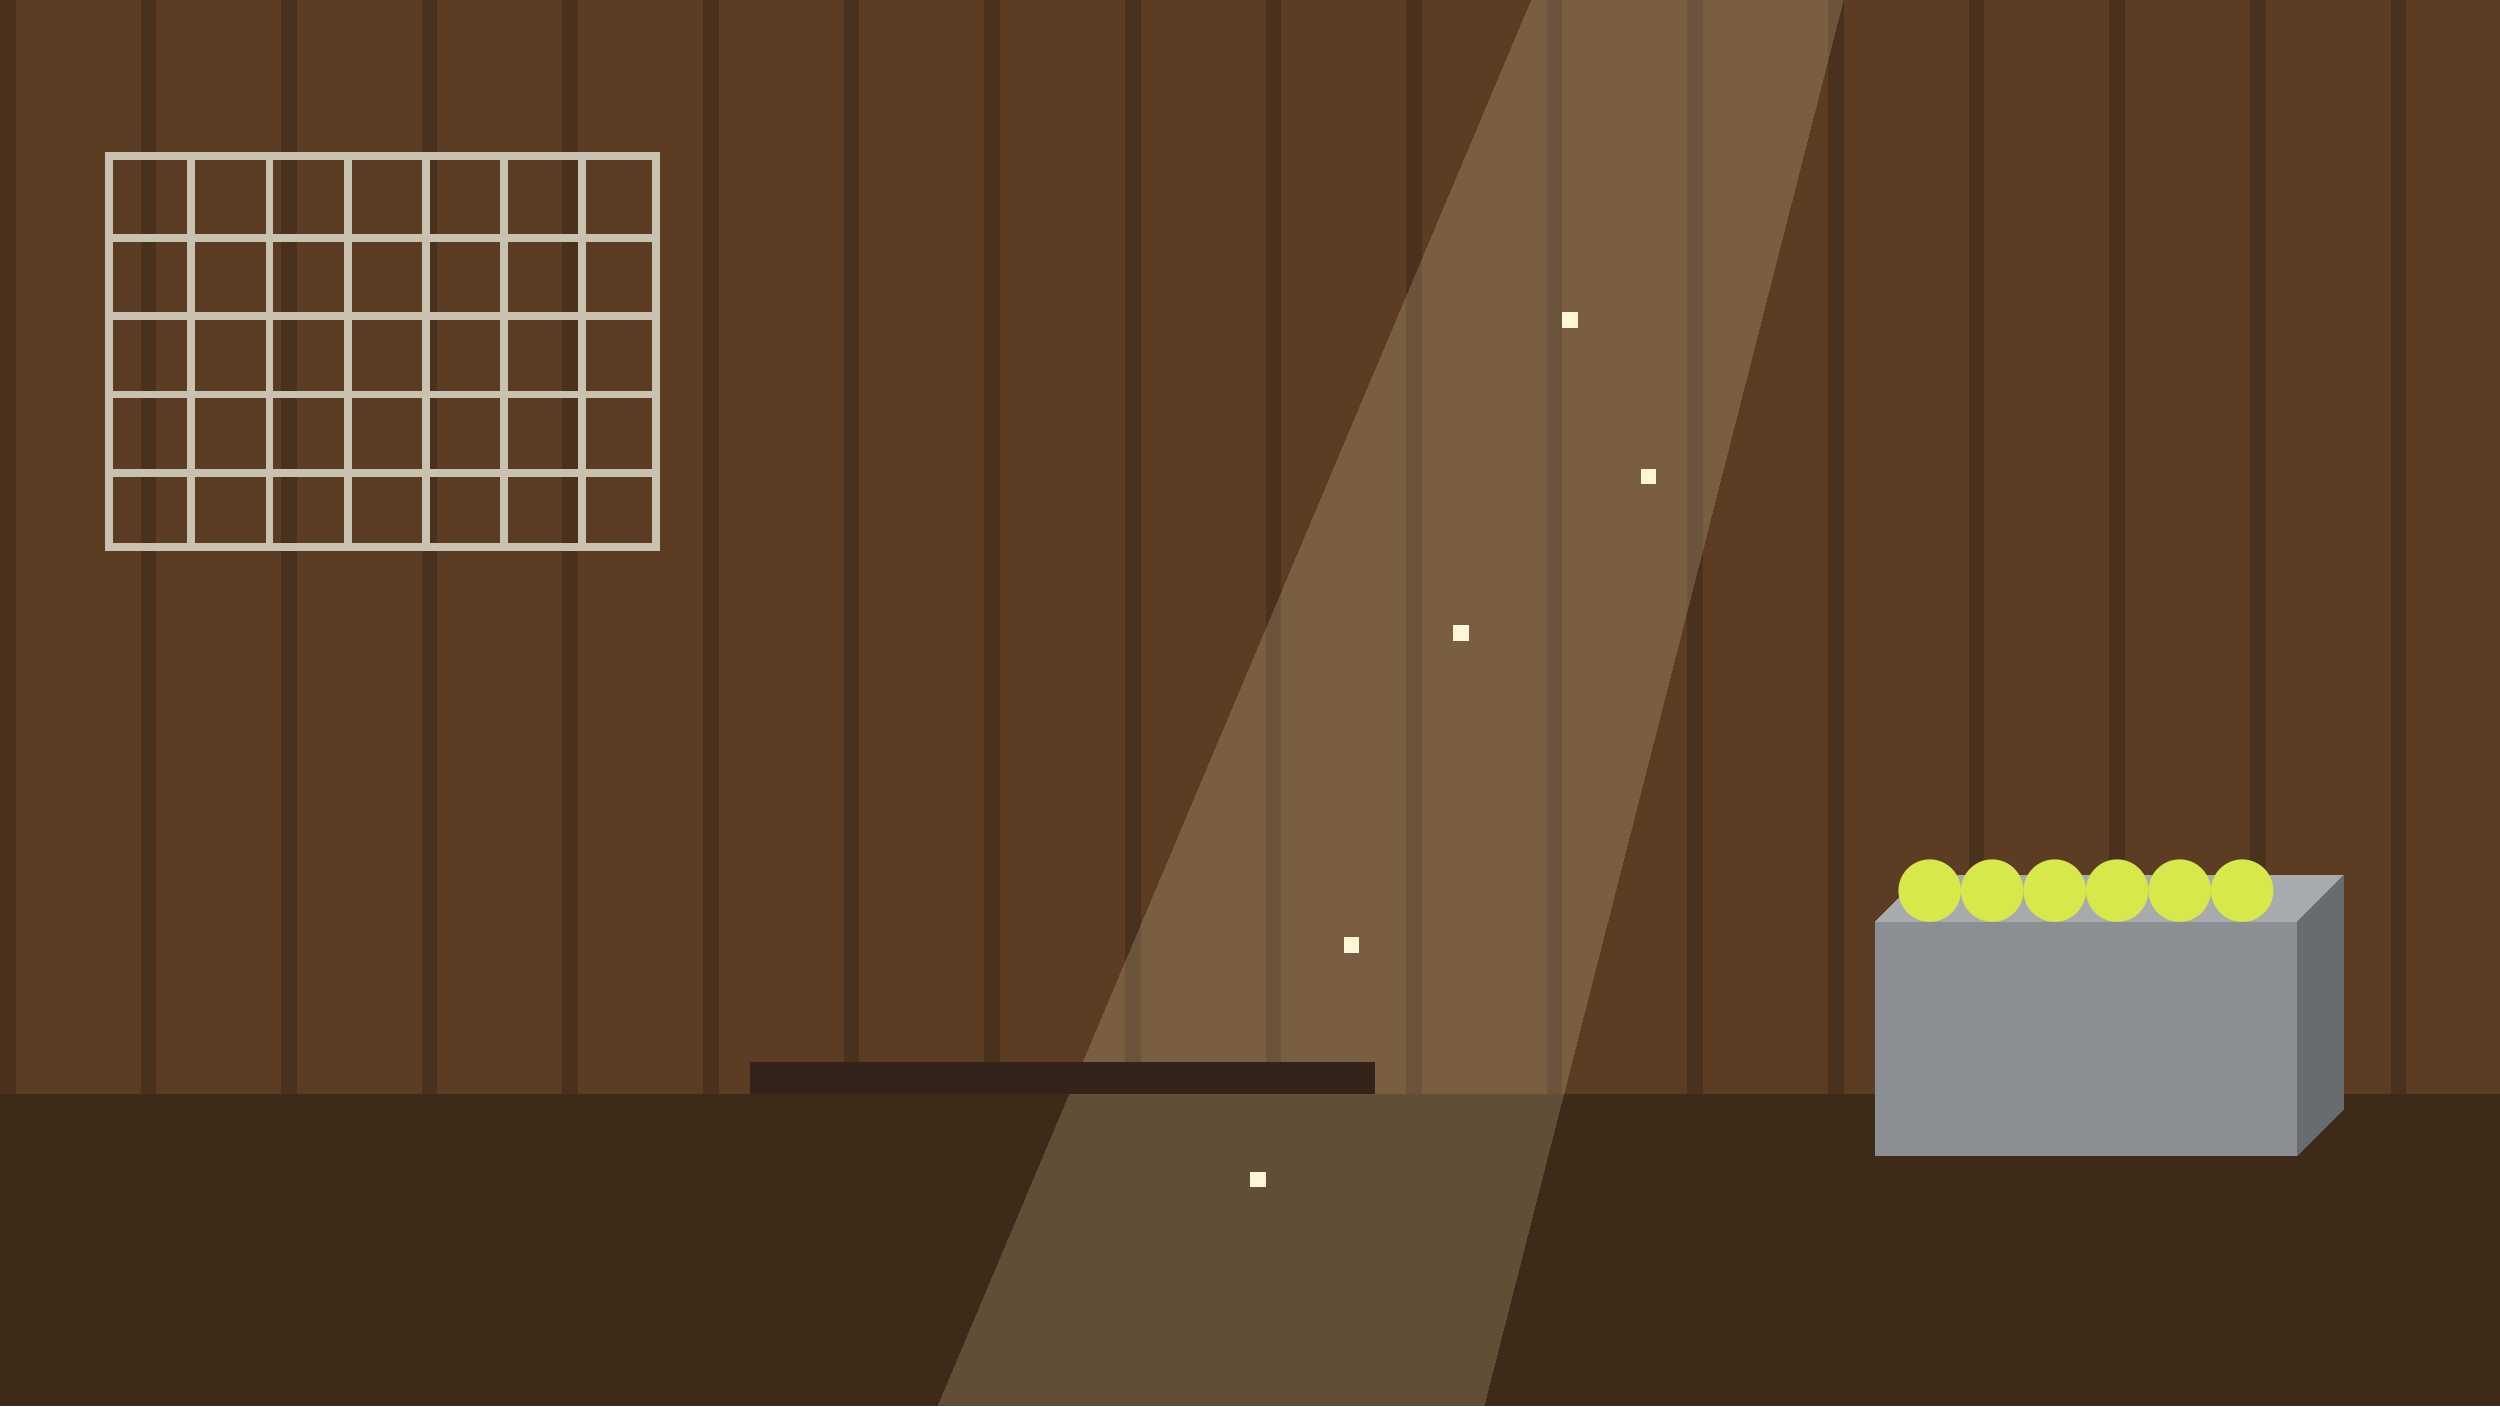
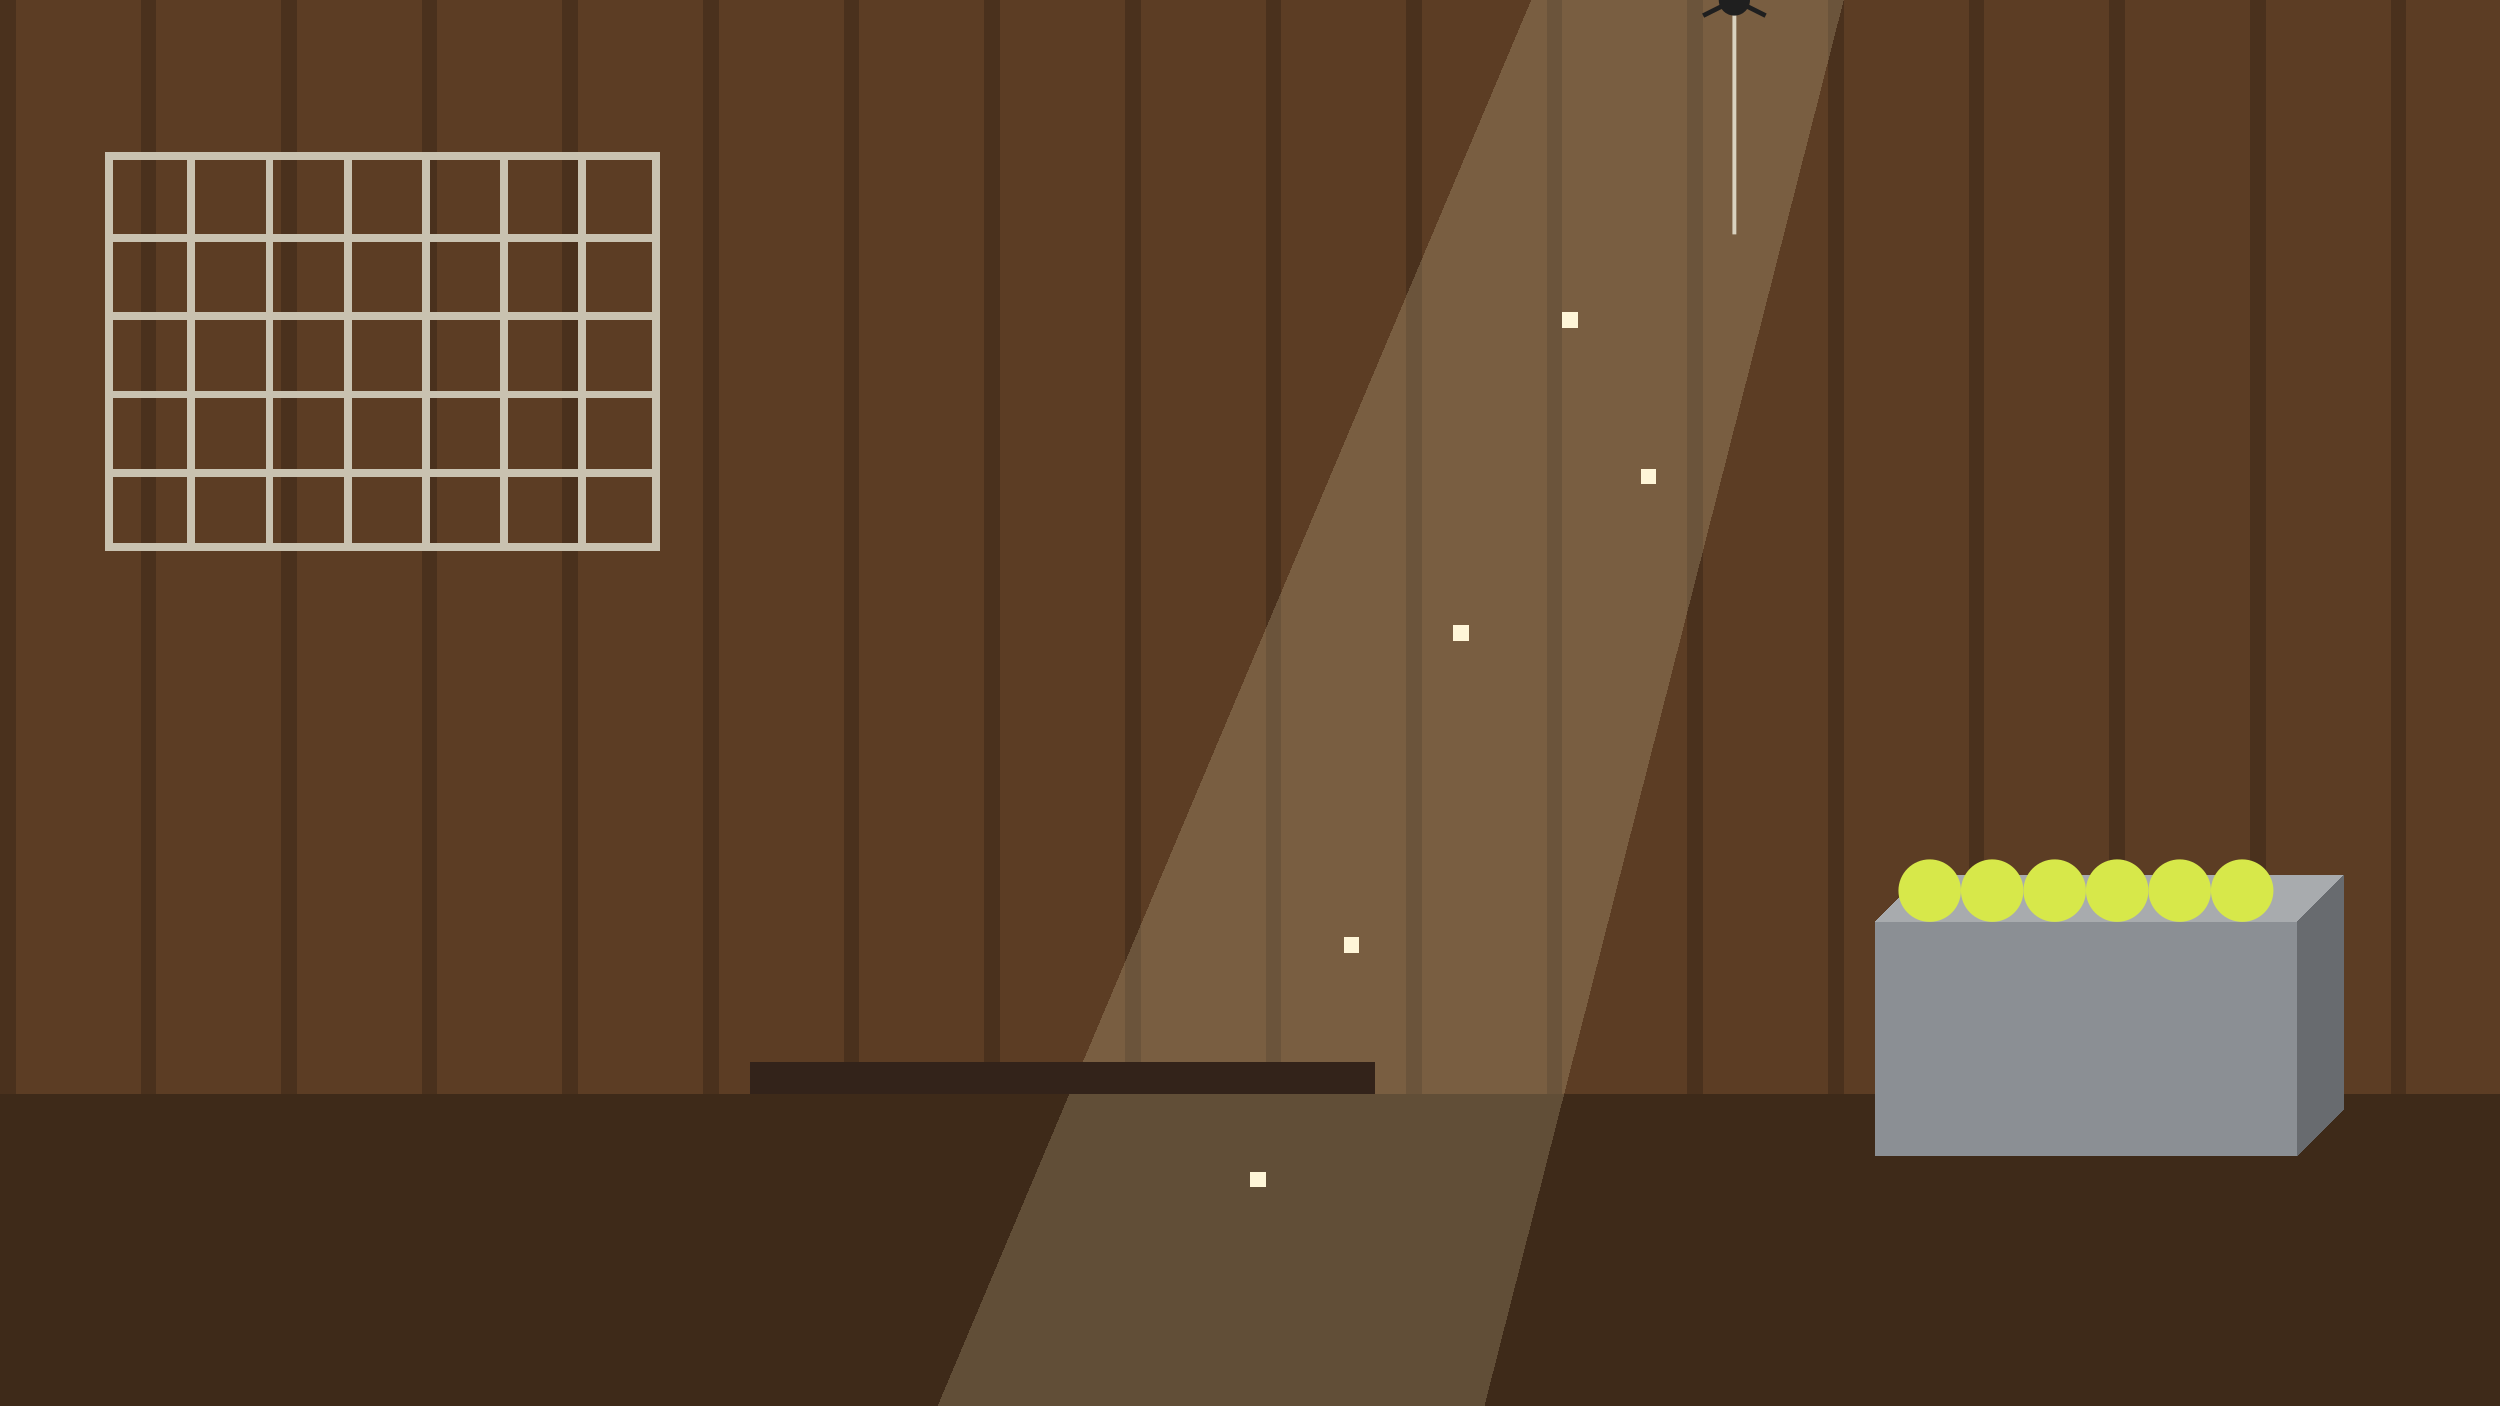
<svg xmlns="http://www.w3.org/2000/svg" viewBox="0 0 320 180" shape-rendering="crispEdges">
  <defs />
  <rect x="0" y="0" width="320" height="180" fill="#5c3d24" />
  <rect x="0" y="0" width="2" height="140" fill="#4a311d" />
  <rect x="18" y="0" width="2" height="140" fill="#4a311d" />
  <rect x="36" y="0" width="2" height="140" fill="#4a311d" />
  <rect x="54" y="0" width="2" height="140" fill="#4a311d" />
  <rect x="72" y="0" width="2" height="140" fill="#4a311d" />
  <rect x="90" y="0" width="2" height="140" fill="#4a311d" />
  <rect x="108" y="0" width="2" height="140" fill="#4a311d" />
  <rect x="126" y="0" width="2" height="140" fill="#4a311d" />
  <rect x="144" y="0" width="2" height="140" fill="#4a311d" />
  <rect x="162" y="0" width="2" height="140" fill="#4a311d" />
  <rect x="180" y="0" width="2" height="140" fill="#4a311d" />
  <rect x="198" y="0" width="2" height="140" fill="#4a311d" />
  <rect x="216" y="0" width="2" height="140" fill="#4a311d" />
  <rect x="234" y="0" width="2" height="140" fill="#4a311d" />
  <rect x="252" y="0" width="2" height="140" fill="#4a311d" />
  <rect x="270" y="0" width="2" height="140" fill="#4a311d" />
  <rect x="288" y="0" width="2" height="140" fill="#4a311d" />
  <rect x="306" y="0" width="2" height="140" fill="#4a311d" />
  <rect x="0" y="140" width="320" height="40" fill="#3e2a19" />
  <polygon points="196,0 236,0 190,180 120,180" fill="#fff3c4" opacity="0.18" />
  <rect x="200" y="40" width="2" height="2" fill="#fff6d8">
-     <animate attributeName="opacity" values="0;1;0" dur="2.0s" repeatCount="indefinite" />
+     <animate attributeName="opacity" values="0;1;0" dur="1.0s" repeatCount="indefinite" />
+     <animate attributeName="y" values="40;34;40" dur="2.0s" repeatCount="indefinite" />
  </rect>
  <rect x="186" y="80" width="2" height="2" fill="#fff6d8">
-     <animate attributeName="opacity" values="0;1;0" dur="2.5s" repeatCount="indefinite" />
+     <animate attributeName="opacity" values="0;1;0" dur="1.3s" repeatCount="indefinite" />
+     <animate attributeName="y" values="80;74;80" dur="2.4s" repeatCount="indefinite" />
  </rect>
  <rect x="172" y="120" width="2" height="2" fill="#fff6d8">
-     <animate attributeName="opacity" values="0;1;0" dur="3.0s" repeatCount="indefinite" />
+     <animate attributeName="opacity" values="0;1;0" dur="1.6s" repeatCount="indefinite" />
+     <animate attributeName="y" values="120;114;120" dur="2.8s" repeatCount="indefinite" />
  </rect>
  <rect x="210" y="60" width="2" height="2" fill="#fff6d8">
-     <animate attributeName="opacity" values="0;1;0" dur="3.5s" repeatCount="indefinite" />
+     <animate attributeName="opacity" values="0;1;0" dur="1.9s" repeatCount="indefinite" />
+     <animate attributeName="y" values="60;54;60" dur="3.2s" repeatCount="indefinite" />
  </rect>
  <rect x="160" y="150" width="2" height="2" fill="#fff6d8">
-     <animate attributeName="opacity" values="0;1;0" dur="4.0s" repeatCount="indefinite" />
+     <animate attributeName="opacity" values="0;1;0" dur="2.2s" repeatCount="indefinite" />
+     <animate attributeName="y" values="150;144;150" dur="3.6s" repeatCount="indefinite" />
  </rect>
  <rect x="14" y="20" width="70" height="50" fill="none" stroke="#c9c2b0" stroke-width="1" />
  <rect x="24" y="20" width="1" height="50" fill="#c9c2b0" />
  <rect x="34" y="20" width="1" height="50" fill="#c9c2b0" />
  <rect x="44" y="20" width="1" height="50" fill="#c9c2b0" />
  <rect x="54" y="20" width="1" height="50" fill="#c9c2b0" />
  <rect x="64" y="20" width="1" height="50" fill="#c9c2b0" />
  <rect x="74" y="20" width="1" height="50" fill="#c9c2b0" />
  <rect x="14" y="30" width="70" height="1" fill="#c9c2b0" />
  <rect x="14" y="40" width="70" height="1" fill="#c9c2b0" />
  <rect x="14" y="50" width="70" height="1" fill="#c9c2b0" />
  <rect x="14" y="60" width="70" height="1" fill="#c9c2b0" />
  <polygon points="240,118 246,112 300,112 294,118" fill="#a8abae" />
  <polygon points="294,118 300,112 300,142 294,148" fill="#686b6f" />
  <rect x="240" y="118" width="54" height="30" fill="#8b8f94" />
  <g shape-rendering="auto">
    <circle cx="247" cy="114" r="4" fill="#d7e84a" />
  </g>
  <g shape-rendering="auto">
    <circle cx="255" cy="114" r="4" fill="#d7e84a" />
  </g>
  <g shape-rendering="auto">
    <circle cx="263" cy="114" r="4" fill="#d7e84a" />
  </g>
  <g shape-rendering="auto">
    <circle cx="271" cy="114" r="4" fill="#d7e84a" />
  </g>
  <g shape-rendering="auto">
    <circle cx="279" cy="114" r="4" fill="#d7e84a" />
  </g>
  <g shape-rendering="auto">
    <circle cx="287" cy="114" r="4" fill="#d7e84a" />
  </g>
+   <g shape-rendering="auto">
+     <line x1="222" y1="0" x2="222" y2="30" stroke="#d9d2bf" stroke-width="0.5">
+       <animate attributeName="y2" values="18;40;18" dur="3s" repeatCount="indefinite" />
+     </line>
+     <g>
+       <animateTransform attributeName="transform" type="translate" values="0 18;0 40;0 18" dur="3s" repeatCount="indefinite" />
+       <circle cx="222" cy="0" r="2" fill="#1f1f1f" />
+       <path d="M 218 -2 L 222 0 L 226 -2 M 218 2 L 222 0 L 226 2" stroke="#1f1f1f" stroke-width="0.6" fill="none" />
+     </g>
+   </g>
  <rect x="96" y="136" width="80" height="4" fill="#33231a" />
</svg>
